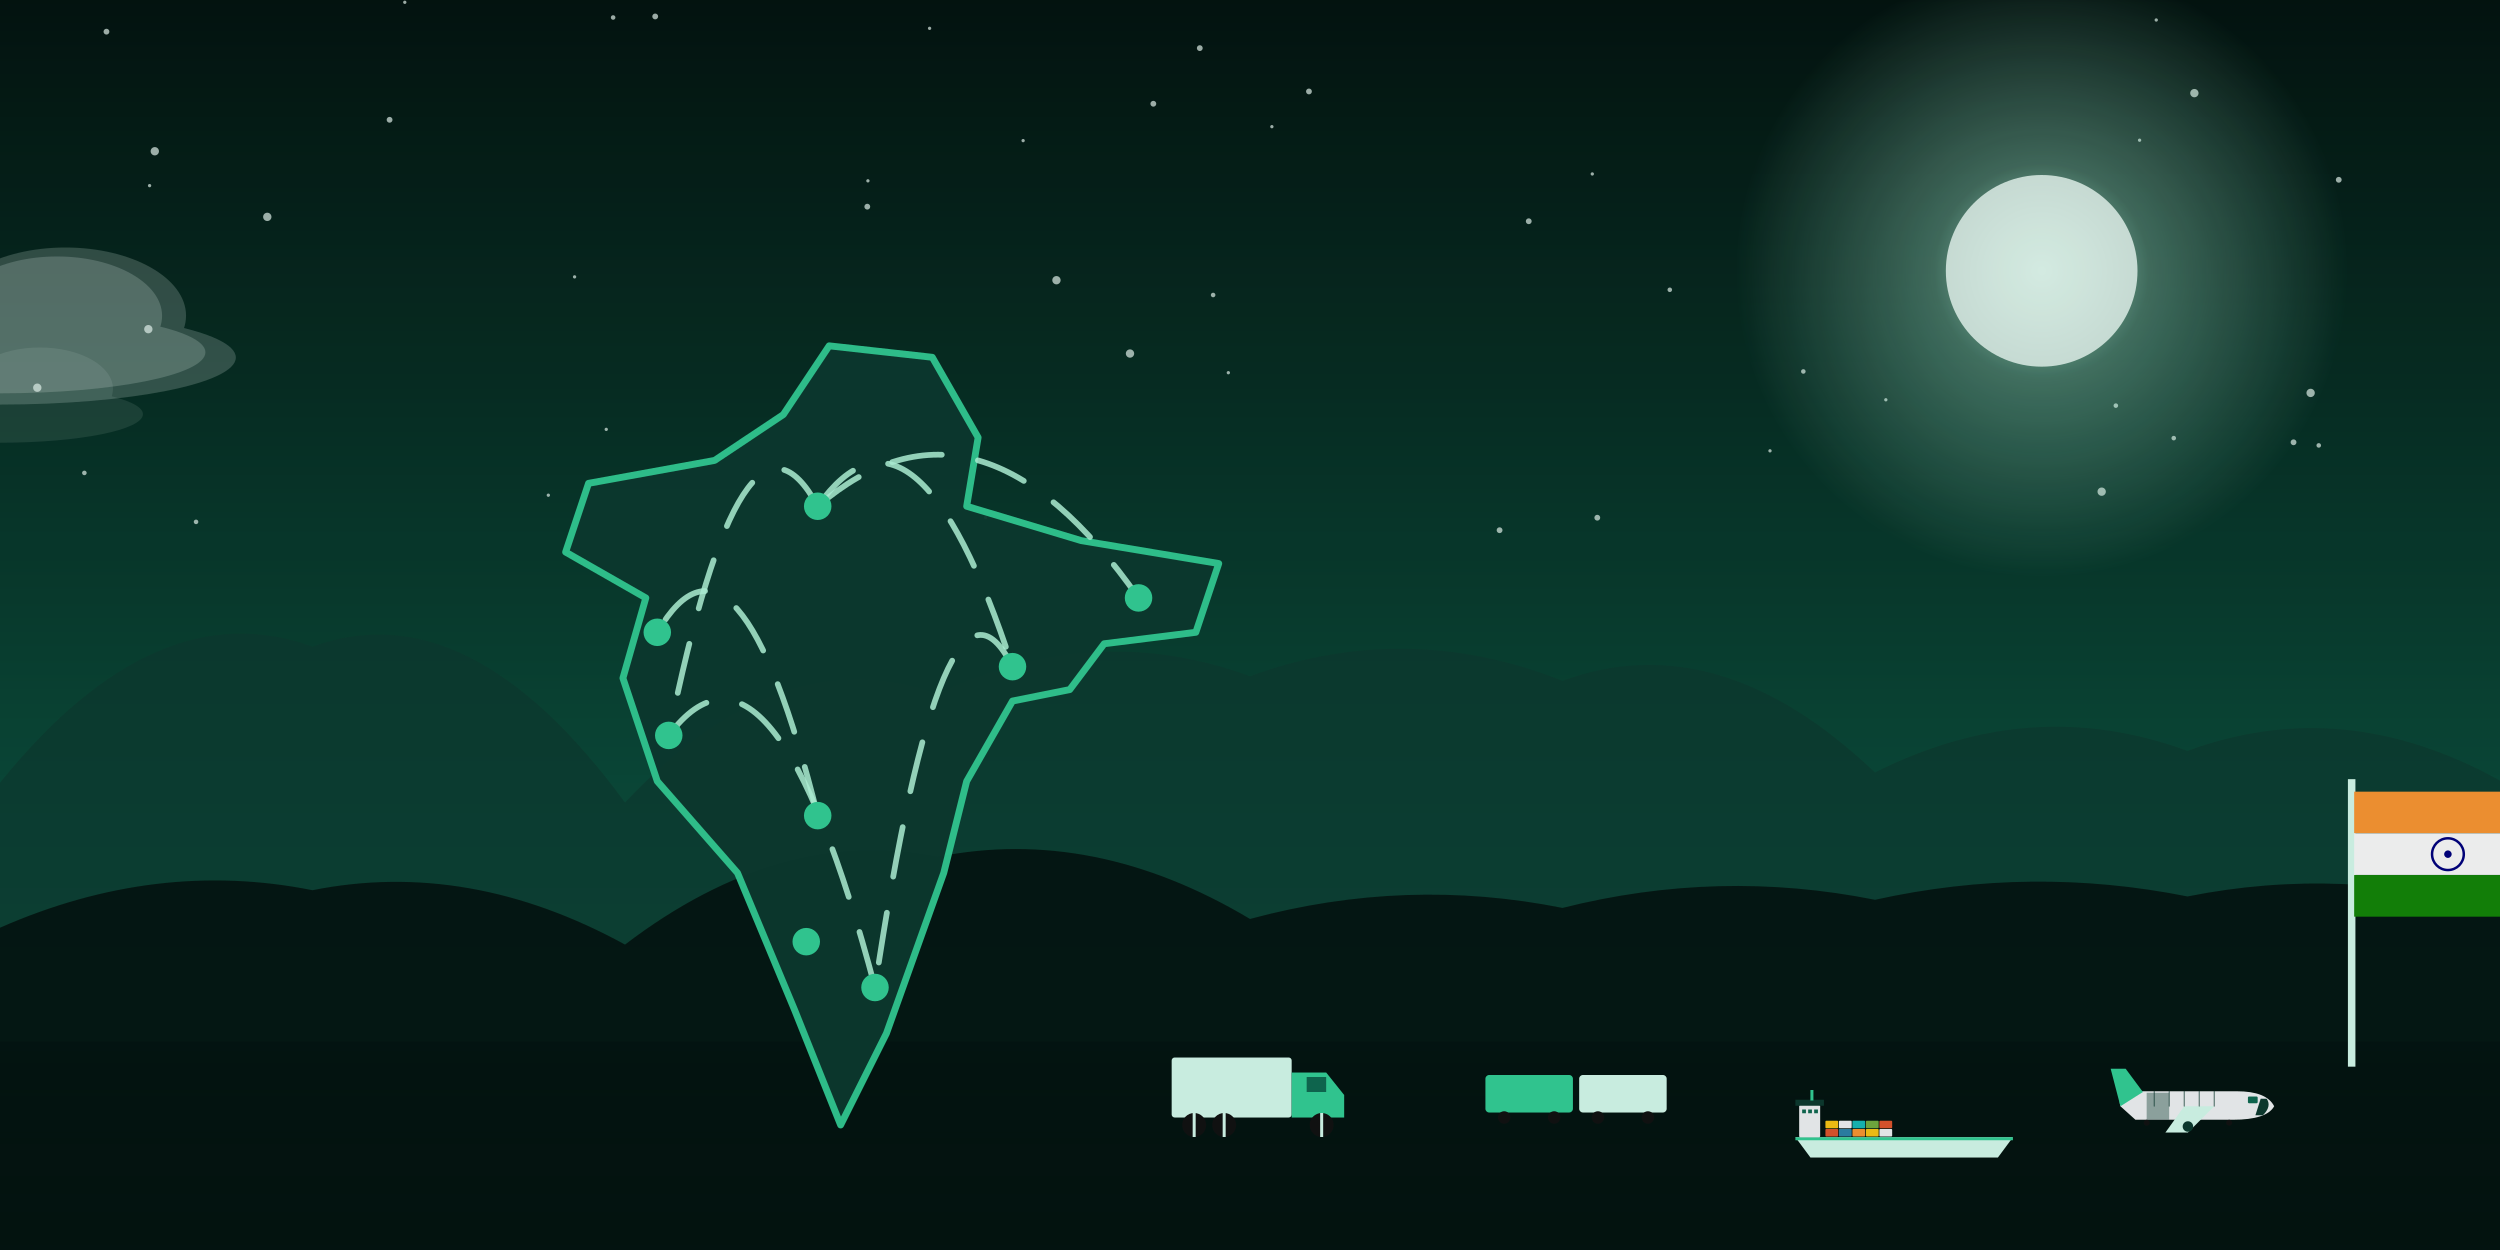
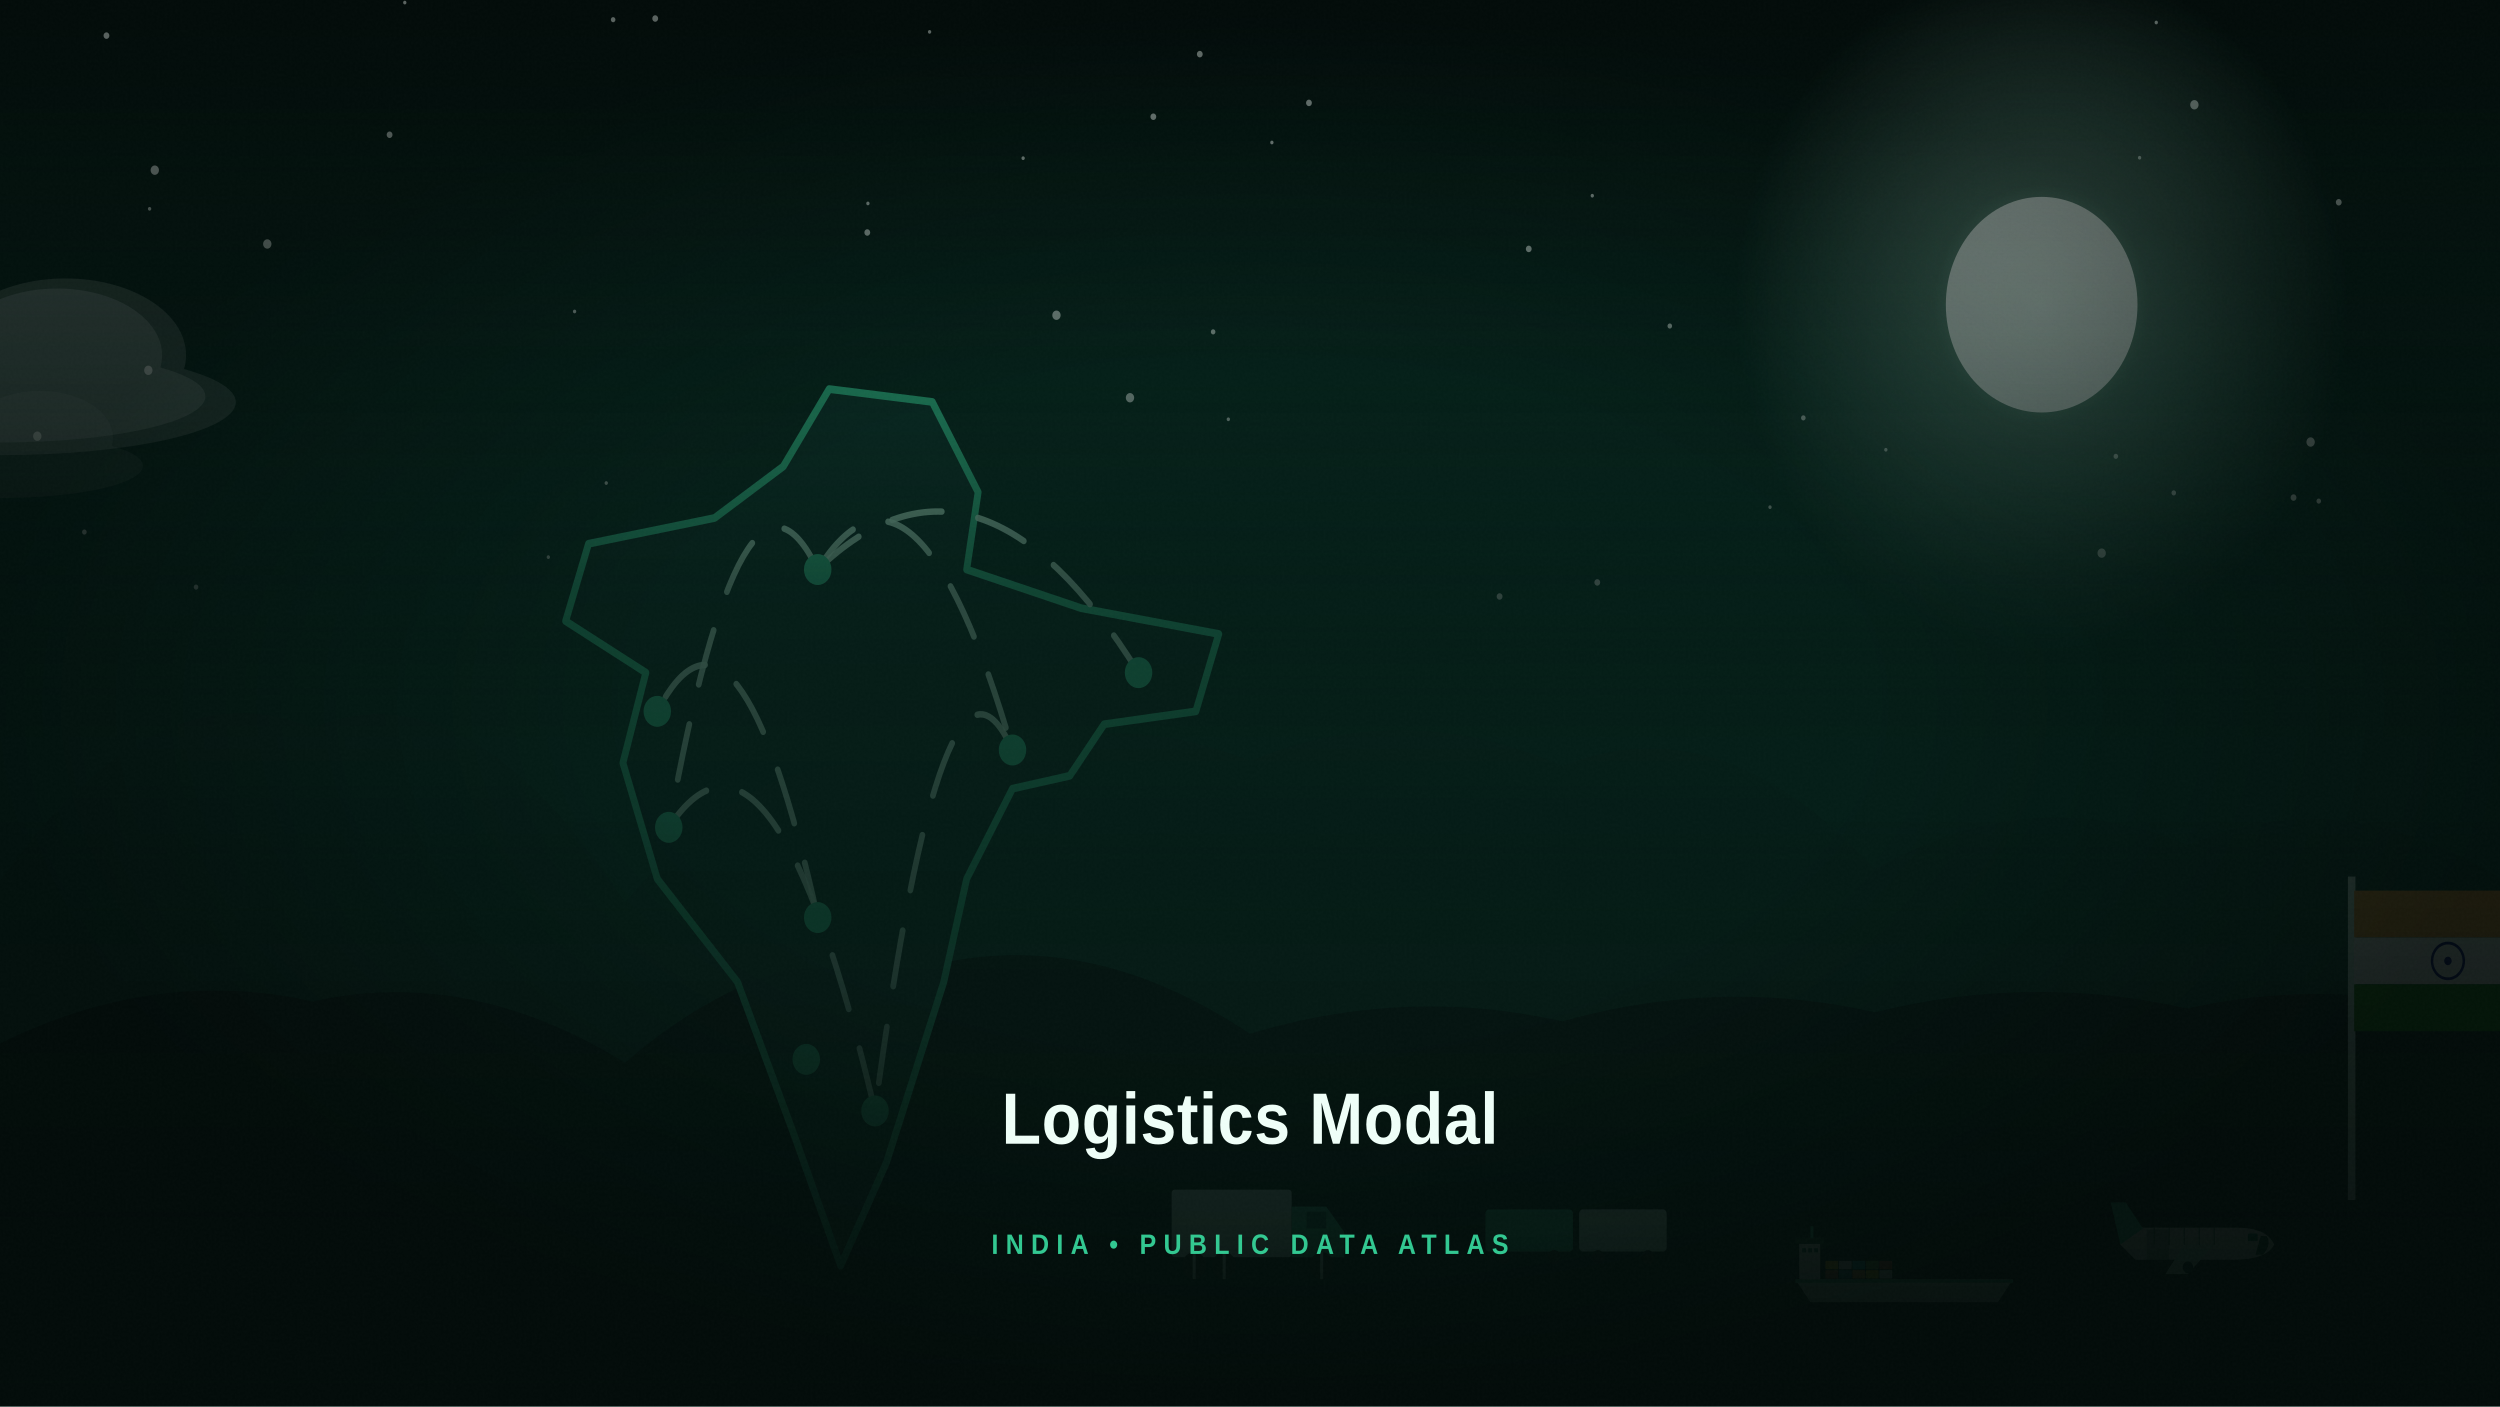
- <svg xmlns="http://www.w3.org/2000/svg" viewBox="0 0 1200 600" preserveAspectRatio="xMidYMid slice" role="img" aria-hidden="true">
+ <svg xmlns="http://www.w3.org/2000/svg" viewBox="0 0 1600 900" preserveAspectRatio="xMidYMid slice" role="img" aria-hidden="true">
  <style>
.tw{animation:tw 4s ease-in-out infinite}
@keyframes tw{0%,100%{opacity:.2}50%{opacity:1}}
.rot{transform-box:view-box;transform-origin:0 0;animation:rot 16s linear infinite}
.rot-r{transform-box:view-box;transform-origin:0 0;animation:rot 12s linear infinite reverse}
.rot-slow{transform-box:view-box;transform-origin:0 0;animation:rot 40s linear infinite}
@keyframes rot{to{transform:rotate(360deg)}}
.swing{transform-box:view-box;transform-origin:0 0;animation:swing 5s ease-in-out infinite}
@keyframes swing{0%,100%{transform:rotate(-14deg)}50%{transform:rotate(14deg)}}
.needle{transform-box:view-box;transform-origin:0 0;animation:needle 7s ease-in-out infinite}
@keyframes needle{0%,100%{transform:rotate(-55deg)}60%{transform:rotate(38deg)}}
.smoke{transform-box:fill-box;transform-origin:center;animation:smoke 8s ease-out infinite;opacity:0}
@keyframes smoke{0%{transform:translate(0,0) scale(.5);opacity:0}20%{opacity:.5}100%{transform:translate(46px,-130px) scale(2);opacity:0}}
.bob{animation:bob 6s ease-in-out infinite}
@keyframes bob{50%{transform:translateY(7px)}}
.float{animation:float 7s ease-in-out infinite}
@keyframes float{50%{transform:translateY(-16px)}}
.drift{animation:drift 90s linear infinite}
@keyframes drift{from{transform:translateX(-420px)}to{transform:translateX(1320px)}}
.drive{animation:drive 16s linear infinite}
@keyframes drive{from{transform:translateX(-360px)}to{transform:translateX(1500px)}}
.drive-r{animation:driver 19s linear infinite}
@keyframes driver{from{transform:translateX(1500px)}to{transform:translateX(-360px)}}
.fly{animation:fly 20s linear infinite}
@keyframes fly{from{transform:translate(-360px,50px)}to{transform:translate(1560px,-70px)}}
.pulse{transform-box:fill-box;transform-origin:center;animation:pulse 5s ease-in-out infinite}
@keyframes pulse{50%{transform:scale(1.08);opacity:.75}}
.ping{transform-box:fill-box;transform-origin:center;animation:ping 3.2s ease-out infinite}
@keyframes ping{from{transform:scale(.35);opacity:.9}to{transform:scale(1.7);opacity:0}}
.draw{stroke-dasharray:1000;animation:draw 7s ease-in-out infinite alternate}
@keyframes draw{from{stroke-dashoffset:1000}to{stroke-dashoffset:0}}
.flow{stroke-dasharray:22 16;animation:flow 1.6s linear infinite}
@keyframes flow{to{stroke-dashoffset:-38}}
.wave{animation:wave 6s ease-in-out infinite}
@keyframes wave{50%{transform:translateX(-30px)}}
.drop{animation:drop 3.5s ease-in infinite}
@keyframes drop{0%{transform:translateY(-60px);opacity:0}25%{opacity:1}80%{transform:translateY(0);opacity:1}100%{transform:translateY(8px);opacity:0}}
.scroll{animation:scroll 14s linear infinite}
@keyframes scroll{to{transform:translateX(-120px)}}
@media (prefers-reduced-motion:reduce){*{animation:none!important}.smoke{opacity:.35}}
</style>
-   <defs>
-     <linearGradient id="skylogistics-modal" x1="0" y1="0" x2="0" y2="1">
-       <stop offset="0" stop-color="#03130f" />
-       <stop offset="1" stop-color="#0f6b52" />
-     </linearGradient>
-     <radialGradient id="glowlogistics-modal">
-       <stop offset="0" stop-color="#b9ffe2" stop-opacity=".95" />
-       <stop offset=".35" stop-color="#b9ffe2" stop-opacity=".35" />
-       <stop offset="1" stop-color="#b9ffe2" stop-opacity="0" />
-     </radialGradient>
-     <linearGradient id="groundlogistics-modal" x1="0" y1="0" x2="0" y2="1">
-       <stop offset="0" stop-color="#03130f" stop-opacity=".7" />
-       <stop offset="1" stop-color="#03130f" />
-     </linearGradient>
-   </defs>
-   <rect width="1200" height="600" fill="url(#skylogistics-modal)" />
-   <circle cx="801.5" cy="139.1" r="1.1" fill="#effff8" opacity=".7" class="tw" style="animation-delay:3.4s" />
-   <circle cx="1113" cy="213.8" r="1.1" fill="#effff8" opacity=".7" />
-   <circle cx="416.3" cy="99.2" r="1.4" fill="#effff8" opacity=".7" />
-   <circle cx="71.2" cy="158" r="2" fill="#effff8" opacity=".7" class="tw" style="animation-delay:3s" />
-   <circle cx="1053.3" cy="44.7" r="2" fill="#effff8" opacity=".7" />
-   <circle cx="589.6" cy="178.9" r="0.8" fill="#effff8" opacity=".7" />
-   <circle cx="849.6" cy="216.4" r="0.8" fill="#effff8" opacity=".7" class="tw" style="animation-delay:2s" />
-   <circle cx="507.1" cy="134.5" r="2" fill="#effff8" opacity=".7" />
-   <circle cx="1100.9" cy="212.3" r="1.4" fill="#effff8" opacity=".7" />
-   <circle cx="1015.6" cy="194.7" r="1.1" fill="#effff8" opacity=".7" class="tw" style="animation-delay:0.2s" />
-   <circle cx="263.2" cy="237.7" r="0.8" fill="#effff8" opacity=".7" />
-   <circle cx="71.8" cy="89.1" r="0.8" fill="#effff8" opacity=".7" />
-   <circle cx="275.8" cy="132.9" r="0.8" fill="#effff8" opacity=".7" class="tw" style="animation-delay:0.3s" />
-   <circle cx="40.5" cy="227" r="1.1" fill="#effff8" opacity=".7" />
-   <circle cx="314.5" cy="7.9" r="1.4" fill="#effff8" opacity=".7" />
-   <circle cx="553.6" cy="49.8" r="1.4" fill="#effff8" opacity=".7" class="tw" style="animation-delay:1.5s" />
-   <circle cx="74.3" cy="72.6" r="2" fill="#effff8" opacity=".7" />
-   <circle cx="17.9" cy="186.1" r="2" fill="#effff8" opacity=".7" />
-   <circle cx="94.1" cy="250.5" r="1.1" fill="#effff8" opacity=".7" class="tw" style="animation-delay:2.3s" />
-   <circle cx="416.6" cy="86.8" r="0.8" fill="#effff8" opacity=".7" />
-   <circle cx="51.1" cy="15.2" r="1.4" fill="#effff8" opacity=".7" />
-   <circle cx="194.3" cy="1.1" r="0.8" fill="#effff8" opacity=".7" class="tw" style="animation-delay:0.5s" />
-   <circle cx="766.7" cy="248.5" r="1.4" fill="#effff8" opacity=".7" />
-   <circle cx="473.1" cy="248.4" r="0.8" fill="#effff8" opacity=".7" />
-   <circle cx="1008.8" cy="236" r="2" fill="#effff8" opacity=".7" class="tw" style="animation-delay:0.6s" />
-   <circle cx="187" cy="57.5" r="1.4" fill="#effff8" opacity=".7" />
-   <circle cx="446.2" cy="13.6" r="0.8" fill="#effff8" opacity=".7" />
-   <circle cx="491.1" cy="67.5" r="0.8" fill="#effff8" opacity=".7" class="tw" style="animation-delay:2.2s" />
-   <circle cx="542.4" cy="169.7" r="2" fill="#effff8" opacity=".7" />
-   <circle cx="1122.6" cy="86.3" r="1.4" fill="#effff8" opacity=".7" />
-   <circle cx="1027" cy="67.3" r="0.8" fill="#effff8" opacity=".7" class="tw" style="animation-delay:3.5s" />
-   <circle cx="1043.4" cy="210.3" r="1.1" fill="#effff8" opacity=".7" />
-   <circle cx="582.3" cy="141.6" r="1.1" fill="#effff8" opacity=".7" />
-   <circle cx="733.8" cy="106.2" r="1.4" fill="#effff8" opacity=".7" class="tw" style="animation-delay:2.2s" />
-   <circle cx="865.6" cy="178.3" r="1.1" fill="#effff8" opacity=".7" />
-   <circle cx="719.8" cy="254.5" r="1.4" fill="#effff8" opacity=".7" />
-   <circle cx="610.5" cy="60.8" r="0.8" fill="#effff8" opacity=".7" class="tw" style="animation-delay:0.6s" />
-   <circle cx="905.2" cy="191.9" r="0.8" fill="#effff8" opacity=".7" />
-   <circle cx="764.3" cy="83.5" r="0.8" fill="#effff8" opacity=".7" />
-   <circle cx="291" cy="206.1" r="0.8" fill="#effff8" opacity=".7" class="tw" style="animation-delay:0.7s" />
-   <circle cx="128.3" cy="104.1" r="2" fill="#effff8" opacity=".7" />
-   <circle cx="1109.1" cy="188.6" r="2" fill="#effff8" opacity=".7" />
-   <circle cx="294.3" cy="8.4" r="1.1" fill="#effff8" opacity=".7" class="tw" style="animation-delay:3.7s" />
-   <circle cx="628.3" cy="43.9" r="1.4" fill="#effff8" opacity=".7" />
-   <circle cx="1035" cy="9.6" r="0.8" fill="#effff8" opacity=".7" />
-   <circle cx="575.9" cy="23.1" r="1.4" fill="#effff8" opacity=".7" class="tw" style="animation-delay:1.9s" />
-   <circle cx="980" cy="130" r="147.2" fill="url(#glowlogistics-modal)" class="pulse" />
-   <circle cx="980" cy="130" r="46" fill="#effff8" opacity=".85" />
-   <g class="drift" style="animation-delay:-26.4s" opacity="0.1">
-     <g transform="translate(0 198.8)">
-       <ellipse cx="0" cy="0" rx="68.6" ry="13.7" fill="#effff8" />
-       <ellipse cx="-22.9" cy="-9.1" rx="30.5" ry="15.2" fill="#effff8" />
-       <ellipse cx="19.1" cy="-12.2" rx="35.1" ry="19.8" fill="#effff8" />
-     </g>
+   <g transform="scale(1.333333 1.5)">
+     <defs>
+       <linearGradient id="skylogistics-modal" x1="0" y1="0" x2="0" y2="1">
+         <stop offset="0" stop-color="#03130f" />
+         <stop offset="1" stop-color="#0f6b52" />
+       </linearGradient>
+       <radialGradient id="glowlogistics-modal">
+         <stop offset="0" stop-color="#b9ffe2" stop-opacity=".95" />
+         <stop offset=".35" stop-color="#b9ffe2" stop-opacity=".35" />
+         <stop offset="1" stop-color="#b9ffe2" stop-opacity="0" />
+       </radialGradient>
+       <linearGradient id="groundlogistics-modal" x1="0" y1="0" x2="0" y2="1">
+         <stop offset="0" stop-color="#03130f" stop-opacity=".7" />
+         <stop offset="1" stop-color="#03130f" />
+       </linearGradient>
+       <linearGradient id="lowerlogistics-modal" x1="0" y1="0" x2="0" y2="1">
+         <stop offset="0" stop-color="#03130f" stop-opacity="0" />
+         <stop offset=".42" stop-color="#03130f" stop-opacity=".72" />
+         <stop offset="1" stop-color="#03130f" stop-opacity=".98" />
+       </linearGradient>
+       <radialGradient id="vignettelogistics-modal">
+         <stop offset=".48" stop-color="#000" stop-opacity="0" />
+         <stop offset="1" stop-color="#000" stop-opacity=".42" />
+       </radialGradient>
+       <filter id="grainlogistics-modal" x="-5%" y="-5%" width="110%" height="110%">
+         <feTurbulence type="fractalNoise" baseFrequency=".8" numOctaves="2" seed="550" />
+         <feColorMatrix type="saturate" values="0" />
+         <feComponentTransfer>
+           <feFuncA type="table" tableValues="0 .12" />
+         </feComponentTransfer>
+       </filter>
+     </defs>
+     <rect width="1200" height="600" fill="url(#skylogistics-modal)" />
+     <circle cx="801.5" cy="139.1" r="1.1" fill="#effff8" opacity=".7" class="tw" style="animation-delay:3.4s" />
+     <circle cx="1113" cy="213.8" r="1.1" fill="#effff8" opacity=".7" />
+     <circle cx="416.3" cy="99.2" r="1.4" fill="#effff8" opacity=".7" />
+     <circle cx="71.2" cy="158" r="2" fill="#effff8" opacity=".7" class="tw" style="animation-delay:3s" />
+     <circle cx="1053.3" cy="44.7" r="2" fill="#effff8" opacity=".7" />
+     <circle cx="589.6" cy="178.9" r="0.8" fill="#effff8" opacity=".7" />
+     <circle cx="849.6" cy="216.4" r="0.8" fill="#effff8" opacity=".7" class="tw" style="animation-delay:2s" />
+     <circle cx="507.1" cy="134.5" r="2" fill="#effff8" opacity=".7" />
+     <circle cx="1100.9" cy="212.3" r="1.4" fill="#effff8" opacity=".7" />
+     <circle cx="1015.6" cy="194.7" r="1.1" fill="#effff8" opacity=".7" class="tw" style="animation-delay:0.2s" />
+     <circle cx="263.2" cy="237.7" r="0.8" fill="#effff8" opacity=".7" />
+     <circle cx="71.8" cy="89.1" r="0.8" fill="#effff8" opacity=".7" />
+     <circle cx="275.8" cy="132.9" r="0.8" fill="#effff8" opacity=".7" class="tw" style="animation-delay:0.3s" />
+     <circle cx="40.5" cy="227" r="1.1" fill="#effff8" opacity=".7" />
+     <circle cx="314.5" cy="7.9" r="1.4" fill="#effff8" opacity=".7" />
+     <circle cx="553.6" cy="49.8" r="1.4" fill="#effff8" opacity=".7" class="tw" style="animation-delay:1.5s" />
+     <circle cx="74.3" cy="72.6" r="2" fill="#effff8" opacity=".7" />
+     <circle cx="17.9" cy="186.1" r="2" fill="#effff8" opacity=".7" />
+     <circle cx="94.1" cy="250.5" r="1.1" fill="#effff8" opacity=".7" class="tw" style="animation-delay:2.3s" />
+     <circle cx="416.6" cy="86.8" r="0.8" fill="#effff8" opacity=".7" />
+     <circle cx="51.1" cy="15.2" r="1.4" fill="#effff8" opacity=".7" />
+     <circle cx="194.3" cy="1.1" r="0.8" fill="#effff8" opacity=".7" class="tw" style="animation-delay:0.5s" />
+     <circle cx="766.7" cy="248.5" r="1.4" fill="#effff8" opacity=".7" />
+     <circle cx="473.1" cy="248.4" r="0.8" fill="#effff8" opacity=".7" />
+     <circle cx="1008.8" cy="236" r="2" fill="#effff8" opacity=".7" class="tw" style="animation-delay:0.6s" />
+     <circle cx="187" cy="57.5" r="1.4" fill="#effff8" opacity=".7" />
+     <circle cx="446.2" cy="13.6" r="0.8" fill="#effff8" opacity=".7" />
+     <circle cx="491.1" cy="67.5" r="0.8" fill="#effff8" opacity=".7" class="tw" style="animation-delay:2.2s" />
+     <circle cx="542.4" cy="169.7" r="2" fill="#effff8" opacity=".7" />
+     <circle cx="1122.6" cy="86.3" r="1.4" fill="#effff8" opacity=".7" />
+     <circle cx="1027" cy="67.3" r="0.8" fill="#effff8" opacity=".7" class="tw" style="animation-delay:3.5s" />
+     <circle cx="1043.4" cy="210.3" r="1.1" fill="#effff8" opacity=".7" />
+     <circle cx="582.3" cy="141.6" r="1.1" fill="#effff8" opacity=".7" />
+     <circle cx="733.8" cy="106.2" r="1.4" fill="#effff8" opacity=".7" class="tw" style="animation-delay:2.2s" />
+     <circle cx="865.6" cy="178.3" r="1.1" fill="#effff8" opacity=".7" />
+     <circle cx="719.8" cy="254.5" r="1.4" fill="#effff8" opacity=".7" />
+     <circle cx="610.5" cy="60.8" r="0.8" fill="#effff8" opacity=".7" class="tw" style="animation-delay:0.6s" />
+     <circle cx="905.2" cy="191.9" r="0.8" fill="#effff8" opacity=".7" />
+     <circle cx="764.3" cy="83.5" r="0.8" fill="#effff8" opacity=".7" />
+     <circle cx="291" cy="206.1" r="0.8" fill="#effff8" opacity=".7" class="tw" style="animation-delay:0.7s" />
+     <circle cx="128.3" cy="104.1" r="2" fill="#effff8" opacity=".7" />
+     <circle cx="1109.1" cy="188.6" r="2" fill="#effff8" opacity=".7" />
+     <circle cx="294.3" cy="8.4" r="1.1" fill="#effff8" opacity=".7" class="tw" style="animation-delay:3.7s" />
+     <circle cx="628.3" cy="43.9" r="1.4" fill="#effff8" opacity=".7" />
+     <circle cx="1035" cy="9.6" r="0.8" fill="#effff8" opacity=".7" />
+     <circle cx="575.9" cy="23.1" r="1.4" fill="#effff8" opacity=".7" class="tw" style="animation-delay:1.9s" />
+     <circle cx="980" cy="130" r="147.2" fill="url(#glowlogistics-modal)" class="pulse" />
+     <circle cx="980" cy="130" r="46" fill="#effff8" opacity=".85" />
+     <g class="drift" style="animation-delay:-26.4s" opacity="0.1">
+       <g transform="translate(0 198.8)">
+         <ellipse cx="0" cy="0" rx="68.6" ry="13.7" fill="#effff8" />
+         <ellipse cx="-22.9" cy="-9.1" rx="30.5" ry="15.2" fill="#effff8" />
+         <ellipse cx="19.1" cy="-12.2" rx="35.1" ry="19.8" fill="#effff8" />
+       </g>
+     </g>
+     <g class="drift" style="animation-delay:-61.8s" opacity="0.2">
+       <g transform="translate(0 169.1)">
+         <ellipse cx="0" cy="0" rx="98.6" ry="19.7" fill="#effff8" />
+         <ellipse cx="-32.9" cy="-13.2" rx="43.8" ry="21.9" fill="#effff8" />
+         <ellipse cx="27.4" cy="-17.5" rx="50.4" ry="28.5" fill="#effff8" />
+       </g>
+     </g>
+     <g class="drift" style="animation-delay:-5.4s" opacity="0.2">
+       <g transform="translate(0 171.6)">
+         <ellipse cx="0" cy="0" rx="113.2" ry="22.6" fill="#effff8" />
+         <ellipse cx="-37.7" cy="-15.1" rx="50.3" ry="25.2" fill="#effff8" />
+         <ellipse cx="31.4" cy="-20.1" rx="57.9" ry="32.7" fill="#effff8" />
+       </g>
+     </g>
+     <path d="M-200 600 L-150 375.8 Q-75 348.2 0 375.7 Q75 282.9 150 310.4 Q225 282.9 300 385.2 Q375 305.8 450 333.3 Q525 297.1 600 324.6 Q675 297.1 750 326.8 Q825 299.3 900 370.8 Q975 332.9 1050 360.4 Q1125 332.9 1200 374.7 Q1275 347.2 1350 385.1 L1400 600Z" fill="#0d3b30" opacity="0.7" />
+     <path d="M-200 600 L-150 429.8 Q-75 414.8 0 445.3 Q75 412.3 150 427.3 Q225 412.3 300 453.4 Q375 396.3 450 411.3 Q525 396.3 600 441.1 Q675 420.8 750 435.8 Q825 416.9 900 431.9 Q975 415.3 1050 430.3 Q1125 415.3 1200 436.5 Q1275 405.9 1350 420.9 L1400 600Z" fill="#03130f" opacity="0.9" />
+     <rect x="-10" y="500" width="1220" height="110" rx="0" fill="url(#groundlogistics-modal)" />
+     <g transform="translate(420 540) scale(1)">
+       <g transform="scale(1.1)">
+         <path d="M-20 -340 L25 -335 L45 -300 L40 -270 L90 -255 L150 -245 L140 -215 L100 -210 L85 -190 L60 -185 L40 -150 L30 -110 L5 -40 L-15 0 L-35 -50 L-60 -110 L-95 -150 L-110 -195 L-100 -230 L-135 -250 L-125 -280 L-70 -290 L-40 -310Z" fill="#0d3b30" stroke="#34d399" stroke-width="3" stroke-linecap="round" stroke-linejoin="round" opacity=".95" />
+       </g>
+     </g>
+     <g transform="translate(420 540) scale(1.1)">
+       <path d="M-25 -270 Q-57.5 -330 -90 -170" fill="none" stroke="#b9ffe2" stroke-width="2.5" stroke-linecap="round" stroke-linejoin="round" class="flow" opacity=".85" />
+       <path d="M-25 -270 Q17.5 -330 60 -200" fill="none" stroke="#b9ffe2" stroke-width="2.5" stroke-linecap="round" stroke-linejoin="round" class="flow" opacity=".85" />
+       <path d="M-90 -170 Q-45 -230 0 -60" fill="none" stroke="#b9ffe2" stroke-width="2.5" stroke-linecap="round" stroke-linejoin="round" class="flow" opacity=".85" />
+       <path d="M60 -200 Q30 -260 0 -60" fill="none" stroke="#b9ffe2" stroke-width="2.5" stroke-linecap="round" stroke-linejoin="round" class="flow" opacity=".85" />
+       <path d="M-25 -270 Q45 -330 115 -230" fill="none" stroke="#b9ffe2" stroke-width="2.5" stroke-linecap="round" stroke-linejoin="round" class="flow" opacity=".85" />
+       <path d="M-25 -135 Q-60 -275 -95 -215" fill="none" stroke="#b9ffe2" stroke-width="2.5" stroke-linecap="round" stroke-linejoin="round" class="flow" opacity=".85" />
+       <circle cx="-25" cy="-270" r="6" fill="#34d399" class="pulse" />
+       <circle cx="-90" cy="-170" r="6" fill="#34d399" class="pulse" />
+       <circle cx="60" cy="-200" r="6" fill="#34d399" class="pulse" />
+       <circle cx="0" cy="-60" r="6" fill="#34d399" class="pulse" />
+       <circle cx="-30" cy="-80" r="6" fill="#34d399" class="pulse" />
+       <circle cx="-25" cy="-135" r="6" fill="#34d399" class="pulse" />
+       <circle cx="-95" cy="-215" r="6" fill="#34d399" class="pulse" />
+       <circle cx="115" cy="-230" r="6" fill="#34d399" class="pulse" />
+     </g>
+     <g transform="translate(740 540) scale(0.6)">
+       <g transform="translate(-230 0) scale(0.6)">
+         <rect x="-110" y="-90" width="160" height="80" rx="4" fill="#d9fff1" />
+         <path d="M50 -70 H96 L120 -40 V-10 H50Z" fill="#34d399" />
+         <rect x="70" y="-64" width="26" height="20" rx="0" fill="#0f6b52" />
+         <g transform="translate(-80 0)">
+           <g class="rot">
+             <circle cx="0" cy="0" r="16" fill="#111" />
+             <rect x="-2" y="-16" width="4" height="32" rx="0" fill="#d9fff1" />
+           </g>
+         </g>
+         <g transform="translate(-40 0)">
+           <g class="rot">
+             <circle cx="0" cy="0" r="16" fill="#111" />
+             <rect x="-2" y="-16" width="4" height="32" rx="0" fill="#d9fff1" />
+           </g>
+         </g>
+         <g transform="translate(90 0)">
+           <g class="rot">
+             <circle cx="0" cy="0" r="16" fill="#111" />
+             <rect x="-2" y="-16" width="4" height="32" rx="0" fill="#d9fff1" />
+           </g>
+         </g>
+       </g>
+       <g transform="translate(30 0) scale(0.5)">
+         <rect x="0" y="-80" width="140" height="60" rx="6" fill="#d9fff1" />
+         <circle cx="30" cy="-12" r="10" fill="#111" />
+         <circle cx="110" cy="-12" r="10" fill="#111" />
+         <rect x="-150" y="-80" width="140" height="60" rx="6" fill="#34d399" />
+         <circle cx="-120" cy="-12" r="10" fill="#111" />
+         <circle cx="-40" cy="-12" r="10" fill="#111" />
+       </g>
+       <g transform="translate(290 20) scale(0.3)">
+         <path d="M-290 -34 H290 L250 20 H-250Z" fill="#d9fff1" />
+         <rect x="-290" y="-34" width="580" height="8" rx="0" fill="#34d399" />
+         <g transform="translate(-210 -34)">
+           <rect x="0" y="-22" width="34" height="20" rx="2" fill="#e4572e" />
+           <rect x="0" y="-44" width="34" height="20" rx="2" fill="#ffc914" />
+           <rect x="36" y="-22" width="34" height="20" rx="2" fill="#2e86ab" />
+           <rect x="36" y="-44" width="34" height="20" rx="2" fill="#f4f6f8" />
+           <rect x="72" y="-22" width="34" height="20" rx="2" fill="#ff9933" />
+           <rect x="72" y="-44" width="34" height="20" rx="2" fill="#17bebb" />
+           <rect x="108" y="-22" width="34" height="20" rx="2" fill="#ffc914" />
+           <rect x="108" y="-44" width="34" height="20" rx="2" fill="#76b041" />
+           <rect x="144" y="-22" width="34" height="20" rx="2" fill="#f4f6f8" />
+           <rect x="144" y="-44" width="34" height="20" rx="2" fill="#e4572e" />
+         </g>
+         <rect x="-280" y="-120" width="56" height="86" rx="3" fill="#f4f6f8" />
+         <rect x="-290" y="-134" width="76" height="16" rx="0" fill="#0d3b30" />
+         <rect x="-272" y="-108" width="10" height="10" rx="0" fill="#0f6b52" />
+         <rect x="-256" y="-108" width="10" height="10" rx="0" fill="#0f6b52" />
+         <rect x="-240" y="-108" width="10" height="10" rx="0" fill="#0f6b52" />
+         <rect x="-250" y="-160" width="8" height="28" rx="0" fill="#34d399" />
+         <circle cx="-246" cy="-164" r="9" fill="#effff8" class="smoke" style="animation-delay:0s" />
+         <circle cx="-246" cy="-164" r="9" fill="#effff8" class="smoke" style="animation-delay:2s" />
+         <circle cx="-246" cy="-164" r="9" fill="#effff8" class="smoke" style="animation-delay:4s" />
+       </g>
+       <g transform="translate(520 0) scale(0.3)">
+         <path d="M-190 -50 Q-200 -86 -150 -90 H120 Q200 -90 220 -50 Q200 -14 110 -14 H-150Z" fill="#f4f6f8" />
+         <path d="M-190 -50 L-216 -150 H-176 L-130 -88Z" fill="#34d399" />
+         <path d="M-120 -14 H-60 V-86 H-120Z" fill="#0d3b30" opacity=".4" />
+         <path d="M-20 -50 L-70 20 H-10 L60 -50Z" fill="#d9fff1" />
+         <path d="M-100 -50 V-90" fill="none" stroke="#0d3b30" stroke-width="2" stroke-linecap="round" stroke-linejoin="round" />
+         <path d="M-60 -50 V-90" fill="none" stroke="#0d3b30" stroke-width="2" stroke-linecap="round" stroke-linejoin="round" />
+         <path d="M-20 -50 V-90" fill="none" stroke="#0d3b30" stroke-width="2" stroke-linecap="round" stroke-linejoin="round" />
+         <path d="M20 -50 V-90" fill="none" stroke="#0d3b30" stroke-width="2" stroke-linecap="round" stroke-linejoin="round" />
+         <path d="M60 -50 V-90" fill="none" stroke="#0d3b30" stroke-width="2" stroke-linecap="round" stroke-linejoin="round" />
+         <path d="M200 -70 Q214 -50 190 -26 L170 -26 L184 -70Z" fill="#0d3b30" />
+         <rect x="150" y="-76" width="26" height="18" rx="3" fill="#0f6b52" />
+         <circle cx="-10" cy="4" r="14" fill="#0d3b30" />
+         <circle cx="100" cy="-6" r="8" fill="#111" />
+         <circle cx="-120" cy="-6" r="8" fill="#111" />
+       </g>
+     </g>
+     <g transform="translate(1130 380) scale(0.6)">
+       <rect x="-5" y="-10" width="6" height="230" rx="0" fill="#d9fff1" />
+       <g transform="translate(0 0)" class="swing" style="transform-origin:0 0">
+         <rect x="0" y="0" width="150" height="33.3" rx="0" fill="#ff9933" />
+         <rect x="0" y="33.3" width="150" height="33.3" rx="0" fill="#ffffff" />
+         <rect x="0" y="66.7" width="150" height="33.3" rx="0" fill="#138808" />
+         <circle cx="75" cy="50" r="12.7" fill="none" stroke="#000080" stroke-width="2" />
+         <circle cx="75" cy="50" r="3" fill="#000080" />
+       </g>
+     </g>
+     <rect width="1200" height="600" fill="#03130f" opacity=".08" />
+     <rect width="1200" height="600" fill="url(#lowerlogistics-modal)" />
+     <rect width="1200" height="600" fill="url(#vignettelogistics-modal)" />
+     <text x="600" y="488" text-anchor="middle" font-family="Arial, Helvetica, sans-serif" font-size="31" font-weight="700" letter-spacing=".3" fill="#effff8">Logistics Modal</text>
+     <text x="600" y="535" text-anchor="middle" font-family="Arial, Helvetica, sans-serif" font-size="12" font-weight="600" letter-spacing="3.5" fill="#34d399" opacity=".94">INDIA  •  PUBLIC DATA ATLAS</text>
+     <rect width="1200" height="600" fill="#fff" filter="url(#grainlogistics-modal)" opacity=".16" />
  </g>
-   <g class="drift" style="animation-delay:-61.8s" opacity="0.2">
-     <g transform="translate(0 169.1)">
-       <ellipse cx="0" cy="0" rx="98.6" ry="19.7" fill="#effff8" />
-       <ellipse cx="-32.9" cy="-13.2" rx="43.8" ry="21.9" fill="#effff8" />
-       <ellipse cx="27.4" cy="-17.5" rx="50.4" ry="28.5" fill="#effff8" />
-     </g>
-   </g>
-   <g class="drift" style="animation-delay:-5.4s" opacity="0.2">
-     <g transform="translate(0 171.6)">
-       <ellipse cx="0" cy="0" rx="113.2" ry="22.6" fill="#effff8" />
-       <ellipse cx="-37.7" cy="-15.1" rx="50.3" ry="25.2" fill="#effff8" />
-       <ellipse cx="31.4" cy="-20.1" rx="57.9" ry="32.7" fill="#effff8" />
-     </g>
-   </g>
-   <path d="M-200 600 L-150 375.8 Q-75 348.2 0 375.7 Q75 282.9 150 310.4 Q225 282.9 300 385.2 Q375 305.8 450 333.3 Q525 297.1 600 324.6 Q675 297.1 750 326.8 Q825 299.3 900 370.8 Q975 332.9 1050 360.4 Q1125 332.9 1200 374.7 Q1275 347.2 1350 385.1 L1400 600Z" fill="#0d3b30" opacity="0.7" />
-   <path d="M-200 600 L-150 429.8 Q-75 414.8 0 445.3 Q75 412.3 150 427.3 Q225 412.3 300 453.4 Q375 396.3 450 411.3 Q525 396.3 600 441.1 Q675 420.8 750 435.8 Q825 416.9 900 431.9 Q975 415.3 1050 430.3 Q1125 415.3 1200 436.5 Q1275 405.9 1350 420.9 L1400 600Z" fill="#03130f" opacity="0.9" />
-   <rect x="-10" y="500" width="1220" height="110" rx="0" fill="url(#groundlogistics-modal)" />
-   <g transform="translate(420 540) scale(1)">
-     <g transform="scale(1.1)">
-       <path d="M-20 -340 L25 -335 L45 -300 L40 -270 L90 -255 L150 -245 L140 -215 L100 -210 L85 -190 L60 -185 L40 -150 L30 -110 L5 -40 L-15 0 L-35 -50 L-60 -110 L-95 -150 L-110 -195 L-100 -230 L-135 -250 L-125 -280 L-70 -290 L-40 -310Z" fill="#0d3b30" stroke="#34d399" stroke-width="3" stroke-linecap="round" stroke-linejoin="round" opacity=".95" />
-     </g>
-   </g>
-   <g transform="translate(420 540) scale(1.1)">
-     <path d="M-25 -270 Q-57.5 -330 -90 -170" fill="none" stroke="#b9ffe2" stroke-width="2.5" stroke-linecap="round" stroke-linejoin="round" class="flow" opacity=".85" />
-     <path d="M-25 -270 Q17.5 -330 60 -200" fill="none" stroke="#b9ffe2" stroke-width="2.5" stroke-linecap="round" stroke-linejoin="round" class="flow" opacity=".85" />
-     <path d="M-90 -170 Q-45 -230 0 -60" fill="none" stroke="#b9ffe2" stroke-width="2.5" stroke-linecap="round" stroke-linejoin="round" class="flow" opacity=".85" />
-     <path d="M60 -200 Q30 -260 0 -60" fill="none" stroke="#b9ffe2" stroke-width="2.5" stroke-linecap="round" stroke-linejoin="round" class="flow" opacity=".85" />
-     <path d="M-25 -270 Q45 -330 115 -230" fill="none" stroke="#b9ffe2" stroke-width="2.5" stroke-linecap="round" stroke-linejoin="round" class="flow" opacity=".85" />
-     <path d="M-25 -135 Q-60 -275 -95 -215" fill="none" stroke="#b9ffe2" stroke-width="2.5" stroke-linecap="round" stroke-linejoin="round" class="flow" opacity=".85" />
-     <circle cx="-25" cy="-270" r="6" fill="#34d399" class="pulse" />
-     <circle cx="-90" cy="-170" r="6" fill="#34d399" class="pulse" />
-     <circle cx="60" cy="-200" r="6" fill="#34d399" class="pulse" />
-     <circle cx="0" cy="-60" r="6" fill="#34d399" class="pulse" />
-     <circle cx="-30" cy="-80" r="6" fill="#34d399" class="pulse" />
-     <circle cx="-25" cy="-135" r="6" fill="#34d399" class="pulse" />
-     <circle cx="-95" cy="-215" r="6" fill="#34d399" class="pulse" />
-     <circle cx="115" cy="-230" r="6" fill="#34d399" class="pulse" />
-   </g>
-   <g transform="translate(740 540) scale(0.6)">
-     <g transform="translate(-230 0) scale(0.6)">
-       <rect x="-110" y="-90" width="160" height="80" rx="4" fill="#d9fff1" />
-       <path d="M50 -70 H96 L120 -40 V-10 H50Z" fill="#34d399" />
-       <rect x="70" y="-64" width="26" height="20" rx="0" fill="#0f6b52" />
-       <g transform="translate(-80 0)">
-         <g class="rot">
-           <circle cx="0" cy="0" r="16" fill="#111" />
-           <rect x="-2" y="-16" width="4" height="32" rx="0" fill="#d9fff1" />
-         </g>
-       </g>
-       <g transform="translate(-40 0)">
-         <g class="rot">
-           <circle cx="0" cy="0" r="16" fill="#111" />
-           <rect x="-2" y="-16" width="4" height="32" rx="0" fill="#d9fff1" />
-         </g>
-       </g>
-       <g transform="translate(90 0)">
-         <g class="rot">
-           <circle cx="0" cy="0" r="16" fill="#111" />
-           <rect x="-2" y="-16" width="4" height="32" rx="0" fill="#d9fff1" />
-         </g>
-       </g>
-     </g>
-     <g transform="translate(30 0) scale(0.5)">
-       <rect x="0" y="-80" width="140" height="60" rx="6" fill="#d9fff1" />
-       <circle cx="30" cy="-12" r="10" fill="#111" />
-       <circle cx="110" cy="-12" r="10" fill="#111" />
-       <rect x="-150" y="-80" width="140" height="60" rx="6" fill="#34d399" />
-       <circle cx="-120" cy="-12" r="10" fill="#111" />
-       <circle cx="-40" cy="-12" r="10" fill="#111" />
-     </g>
-     <g transform="translate(290 20) scale(0.3)">
-       <path d="M-290 -34 H290 L250 20 H-250Z" fill="#d9fff1" />
-       <rect x="-290" y="-34" width="580" height="8" rx="0" fill="#34d399" />
-       <g transform="translate(-210 -34)">
-         <rect x="0" y="-22" width="34" height="20" rx="2" fill="#e4572e" />
-         <rect x="0" y="-44" width="34" height="20" rx="2" fill="#ffc914" />
-         <rect x="36" y="-22" width="34" height="20" rx="2" fill="#2e86ab" />
-         <rect x="36" y="-44" width="34" height="20" rx="2" fill="#f4f6f8" />
-         <rect x="72" y="-22" width="34" height="20" rx="2" fill="#ff9933" />
-         <rect x="72" y="-44" width="34" height="20" rx="2" fill="#17bebb" />
-         <rect x="108" y="-22" width="34" height="20" rx="2" fill="#ffc914" />
-         <rect x="108" y="-44" width="34" height="20" rx="2" fill="#76b041" />
-         <rect x="144" y="-22" width="34" height="20" rx="2" fill="#f4f6f8" />
-         <rect x="144" y="-44" width="34" height="20" rx="2" fill="#e4572e" />
-       </g>
-       <rect x="-280" y="-120" width="56" height="86" rx="3" fill="#f4f6f8" />
-       <rect x="-290" y="-134" width="76" height="16" rx="0" fill="#0d3b30" />
-       <rect x="-272" y="-108" width="10" height="10" rx="0" fill="#0f6b52" />
-       <rect x="-256" y="-108" width="10" height="10" rx="0" fill="#0f6b52" />
-       <rect x="-240" y="-108" width="10" height="10" rx="0" fill="#0f6b52" />
-       <rect x="-250" y="-160" width="8" height="28" rx="0" fill="#34d399" />
-       <circle cx="-246" cy="-164" r="9" fill="#effff8" class="smoke" style="animation-delay:0s" />
-       <circle cx="-246" cy="-164" r="9" fill="#effff8" class="smoke" style="animation-delay:2s" />
-       <circle cx="-246" cy="-164" r="9" fill="#effff8" class="smoke" style="animation-delay:4s" />
-     </g>
-     <g transform="translate(520 0) scale(0.3)">
-       <path d="M-190 -50 Q-200 -86 -150 -90 H120 Q200 -90 220 -50 Q200 -14 110 -14 H-150Z" fill="#f4f6f8" />
-       <path d="M-190 -50 L-216 -150 H-176 L-130 -88Z" fill="#34d399" />
-       <path d="M-120 -14 H-60 V-86 H-120Z" fill="#0d3b30" opacity=".4" />
-       <path d="M-20 -50 L-70 20 H-10 L60 -50Z" fill="#d9fff1" />
-       <path d="M-100 -50 V-90" fill="none" stroke="#0d3b30" stroke-width="2" stroke-linecap="round" stroke-linejoin="round" />
-       <path d="M-60 -50 V-90" fill="none" stroke="#0d3b30" stroke-width="2" stroke-linecap="round" stroke-linejoin="round" />
-       <path d="M-20 -50 V-90" fill="none" stroke="#0d3b30" stroke-width="2" stroke-linecap="round" stroke-linejoin="round" />
-       <path d="M20 -50 V-90" fill="none" stroke="#0d3b30" stroke-width="2" stroke-linecap="round" stroke-linejoin="round" />
-       <path d="M60 -50 V-90" fill="none" stroke="#0d3b30" stroke-width="2" stroke-linecap="round" stroke-linejoin="round" />
-       <path d="M200 -70 Q214 -50 190 -26 L170 -26 L184 -70Z" fill="#0d3b30" />
-       <rect x="150" y="-76" width="26" height="18" rx="3" fill="#0f6b52" />
-       <circle cx="-10" cy="4" r="14" fill="#0d3b30" />
-       <circle cx="100" cy="-6" r="8" fill="#111" />
-       <circle cx="-120" cy="-6" r="8" fill="#111" />
-     </g>
-   </g>
-   <g transform="translate(1130 380) scale(0.6)">
-     <rect x="-5" y="-10" width="6" height="230" rx="0" fill="#d9fff1" />
-     <g transform="translate(0 0)" class="swing" style="transform-origin:0 0">
-       <rect x="0" y="0" width="150" height="33.3" rx="0" fill="#ff9933" />
-       <rect x="0" y="33.3" width="150" height="33.3" rx="0" fill="#ffffff" />
-       <rect x="0" y="66.7" width="150" height="33.3" rx="0" fill="#138808" />
-       <circle cx="75" cy="50" r="12.7" fill="none" stroke="#000080" stroke-width="2" />
-       <circle cx="75" cy="50" r="3" fill="#000080" />
-     </g>
-   </g>
-   <rect width="1200" height="600" fill="#03130f" opacity=".08" />
</svg>
